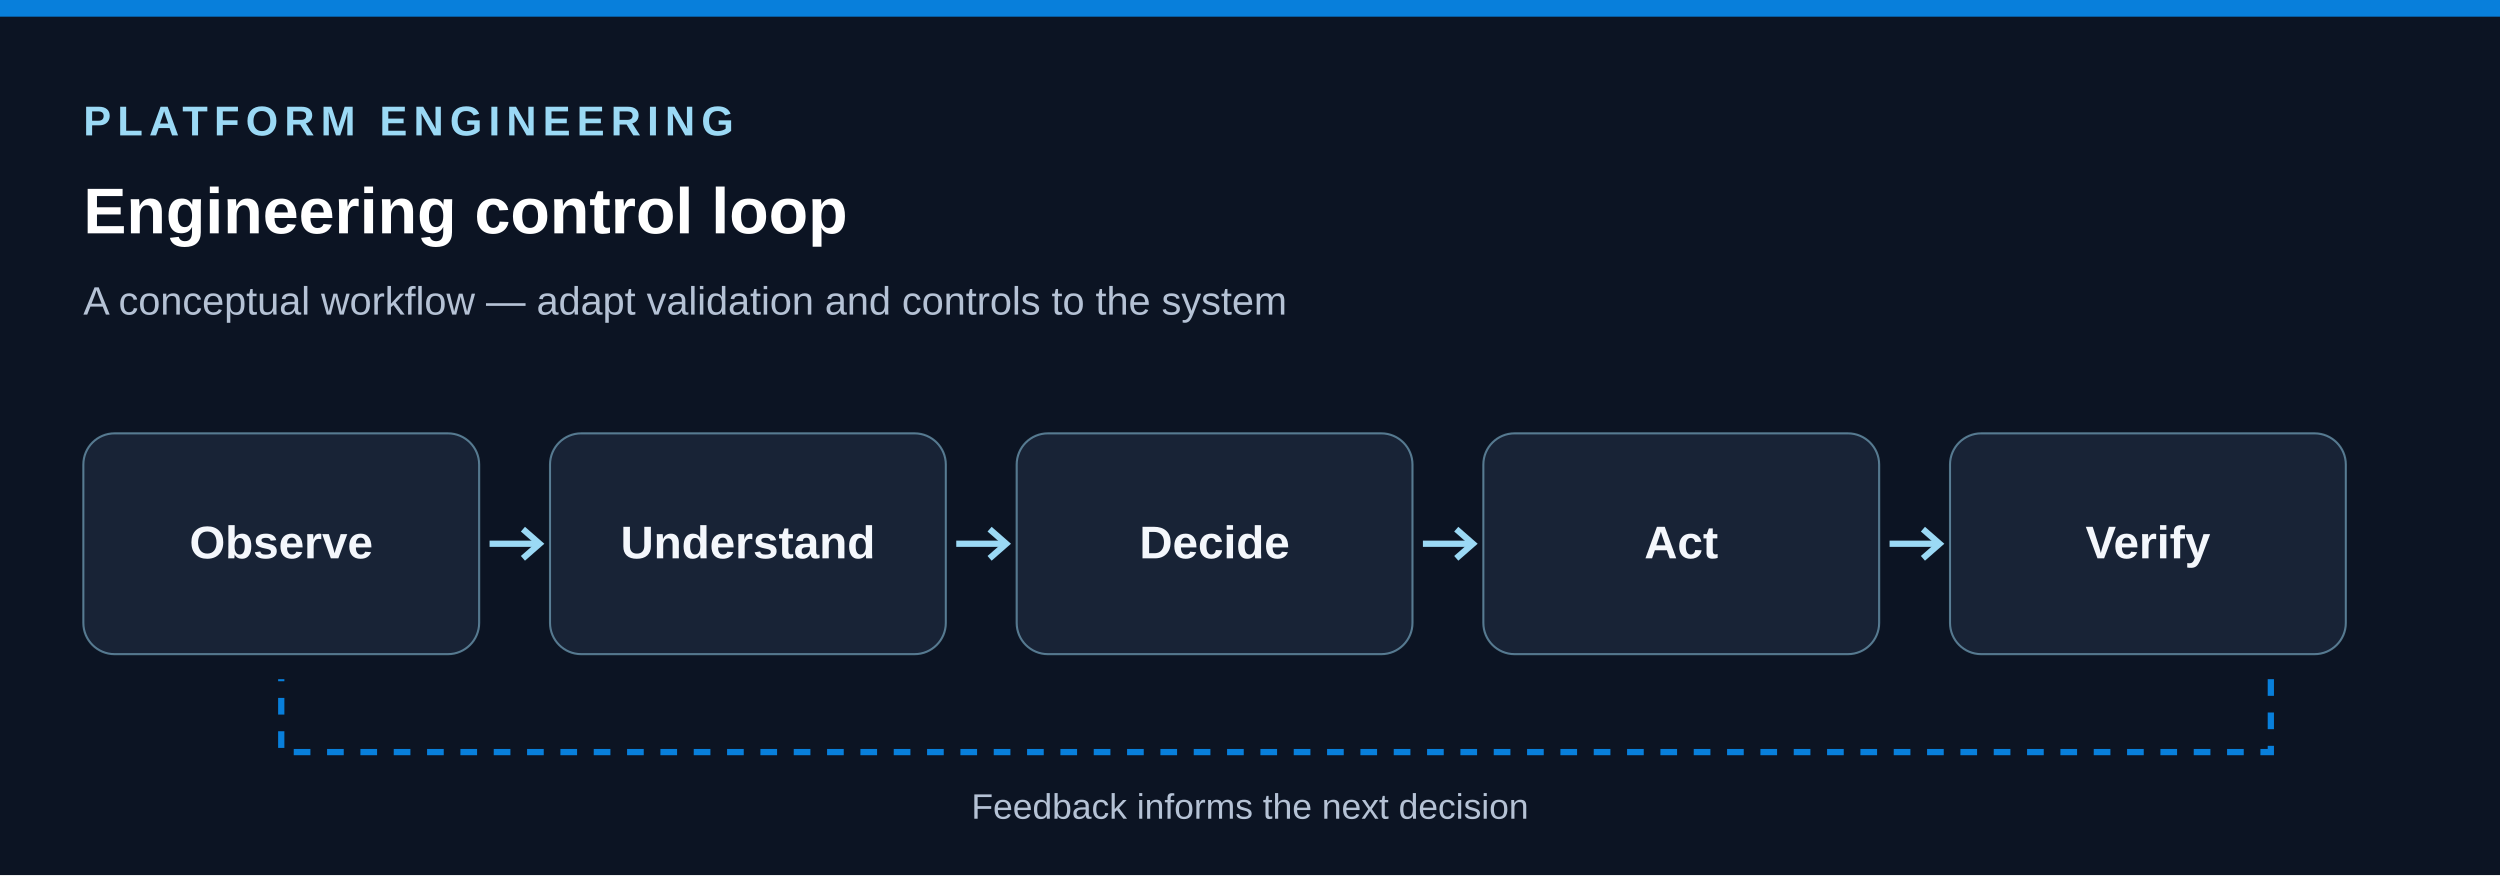
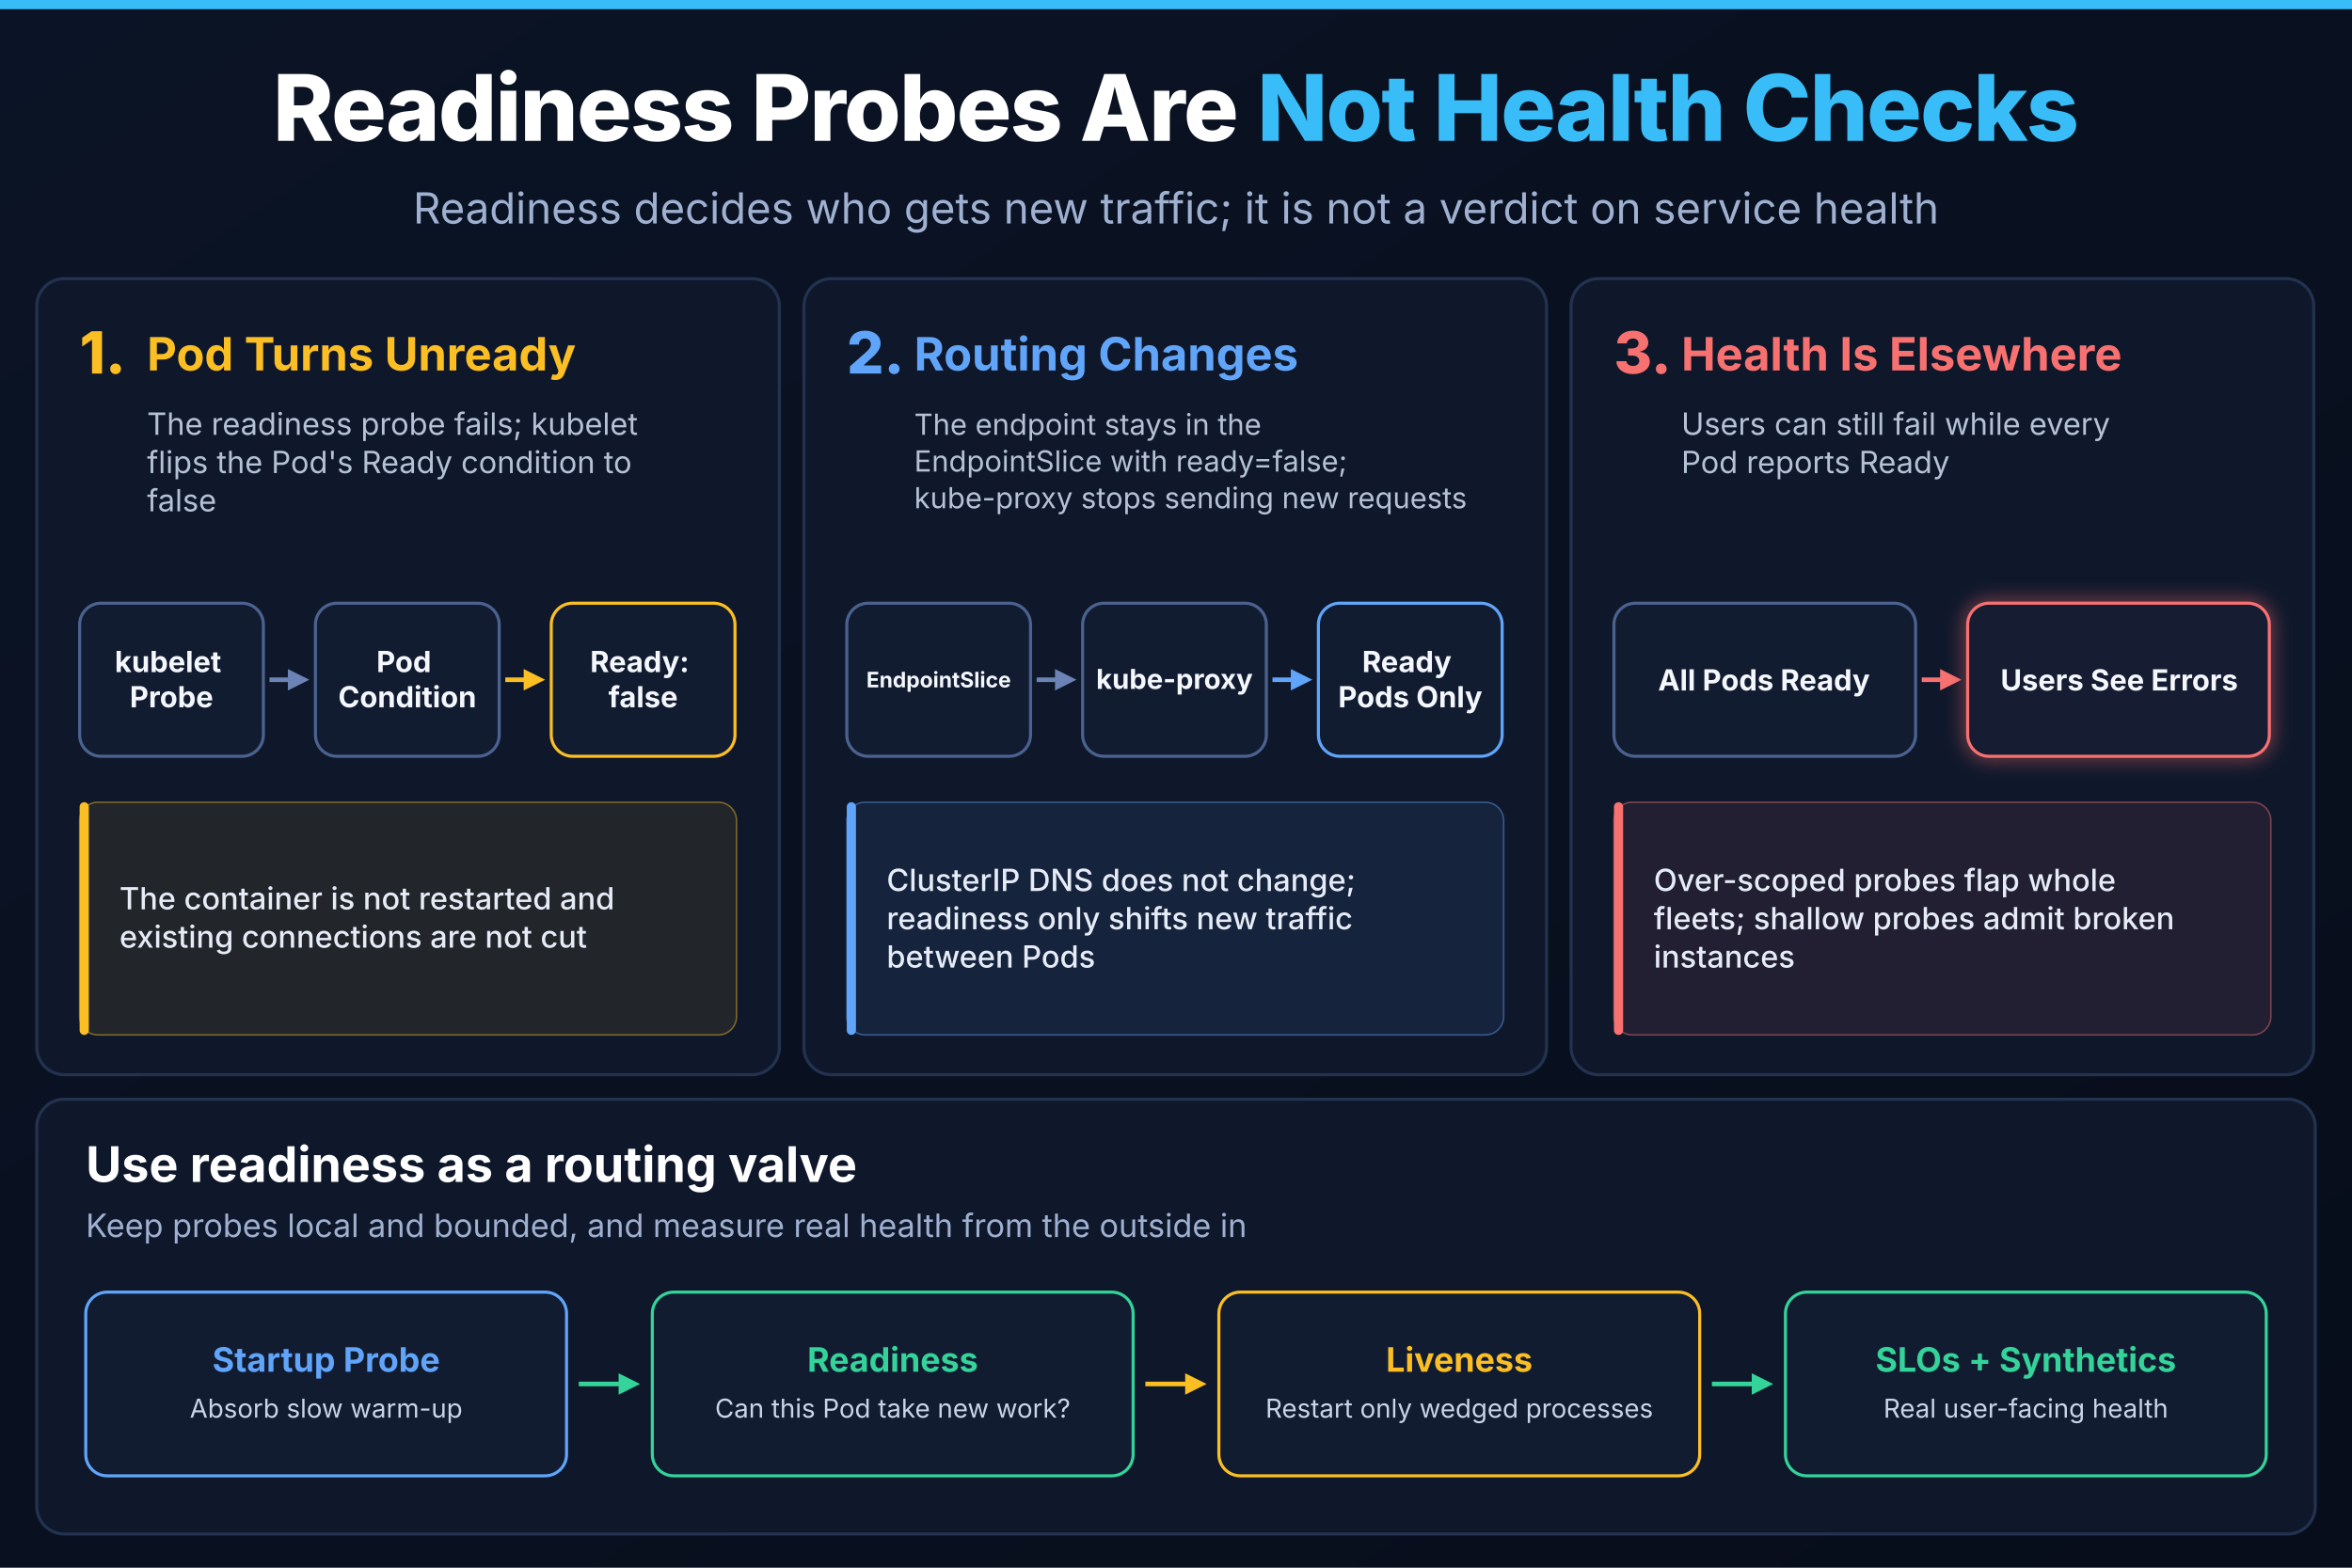
- <svg xmlns="http://www.w3.org/2000/svg" width="1200" height="420" viewBox="0 0 1200 420" role="img" aria-label="Conceptual reliability control loop for Kubernetes Readiness Probes Are Not Health Checks">
-   <rect width="1200" height="420" fill="#0c1423" />
-   <rect width="1200" height="8" fill="#087fdb" />
-   <text x="40" y="65" font-family="Arial,sans-serif" font-size="20" font-weight="bold" letter-spacing="3" fill="#9bd9f5">PLATFORM ENGINEERING</text>
-   <text x="40" y="112" font-family="Arial,sans-serif" font-size="31" font-weight="bold" fill="#ffffff">Engineering control loop</text>
-   <text x="40" y="151" font-family="Arial,sans-serif" font-size="19" fill="#b5c2d5">A conceptual workflow — adapt validation and controls to the system</text>
-   <g font-family="Arial,sans-serif">
-     <rect x="40" y="208" width="190" height="106" rx="15" fill="#182336" stroke="#9bd9f5" stroke-opacity=".5" />
-     <text x="135" y="268" fill="#f4f7fc" font-size="22" text-anchor="middle" font-weight="650">Observe</text>
-     <path d="M 235 261 h 23" stroke="#9bd9f5" stroke-width="3" />
-     <path d="M 251 254 l 8 7 -8 7" fill="none" stroke="#9bd9f5" stroke-width="3" />
-     <rect x="264" y="208" width="190" height="106" rx="15" fill="#182336" stroke="#9bd9f5" stroke-opacity=".5" />
-     <text x="359" y="268" fill="#f4f7fc" font-size="22" text-anchor="middle" font-weight="650">Understand</text>
-     <path d="M 459 261 h 23" stroke="#9bd9f5" stroke-width="3" />
-     <path d="M 475 254 l 8 7 -8 7" fill="none" stroke="#9bd9f5" stroke-width="3" />
-     <rect x="488" y="208" width="190" height="106" rx="15" fill="#182336" stroke="#9bd9f5" stroke-opacity=".5" />
-     <text x="583" y="268" fill="#f4f7fc" font-size="22" text-anchor="middle" font-weight="650">Decide</text>
-     <path d="M 683 261 h 23" stroke="#9bd9f5" stroke-width="3" />
-     <path d="M 699 254 l 8 7 -8 7" fill="none" stroke="#9bd9f5" stroke-width="3" />
-     <rect x="712" y="208" width="190" height="106" rx="15" fill="#182336" stroke="#9bd9f5" stroke-opacity=".5" />
-     <text x="807" y="268" fill="#f4f7fc" font-size="22" text-anchor="middle" font-weight="650">Act</text>
-     <path d="M 907 261 h 23" stroke="#9bd9f5" stroke-width="3" />
-     <path d="M 923 254 l 8 7 -8 7" fill="none" stroke="#9bd9f5" stroke-width="3" />
-     <rect x="936" y="208" width="190" height="106" rx="15" fill="#182336" stroke="#9bd9f5" stroke-opacity=".5" />
-     <text x="1031" y="268" fill="#f4f7fc" font-size="22" text-anchor="middle" font-weight="650">Verify</text>
-   </g>
-   <path d="M 1090 326 v 35 H 135 v -35" fill="none" stroke="#087fdb" stroke-width="3" stroke-dasharray="8 8" />
-   <text x="600" y="393" text-anchor="middle" font-family="Arial,sans-serif" font-size="17" fill="#b5c2d5">Feedback informs the next decision</text>
+ <svg xmlns="http://www.w3.org/2000/svg" width="1536" height="1024" viewBox="0 0 1536 1024" role="img" aria-label="Readiness Probes Are Not Health Checks: Readiness decides who gets new traffic; it is not a verdict on service health" font-family="Inter, 'Segoe UI', Helvetica, Arial, sans-serif">
+   <defs>
+     <linearGradient id="bg" x1="0" y1="0" x2="1" y2="1">
+       <stop offset="0" stop-color="#0b1426" />
+       <stop offset="1" stop-color="#070d1a" />
+     </linearGradient>
+     <filter id="glow" x="-30%" y="-30%" width="160%" height="160%">
+       <feGaussianBlur stdDeviation="6" result="b" />
+       <feMerge>
+         <feMergeNode in="b" />
+         <feMergeNode in="SourceGraphic" />
+       </feMerge>
+     </filter>
+   </defs>
+   <rect width="1536" height="1024" fill="url(#bg)" />
+   <rect width="1536" height="6" fill="#38bdf8" />
+   <text x="768" y="92" font-size="60" font-weight="800" fill="#ffffff" text-anchor="middle" letter-spacing="-1">Readiness Probes Are <tspan fill="#38bdf8">Not Health Checks</tspan>
+   </text>
+   <text x="768" y="146" font-size="28" font-weight="400" fill="#9fb0d0" text-anchor="middle">
+     <tspan x="768" dy="0">Readiness decides who gets new traffic; it is not a verdict on service health</tspan>
+   </text>
+   <rect x="24" y="182" width="485" height="520" rx="18" fill="#0f182b" stroke="#22324f" stroke-width="2" />
+   <text x="52" y="244" font-size="38" font-weight="800" fill="#fbbf24">1.</text>
+   <text x="96" y="242" font-size="30" font-weight="700" fill="#fbbf24" text-anchor="start">
+     <tspan x="96" dy="0">Pod Turns Unready</tspan>
+   </text>
+   <text x="96" y="284" font-size="20" font-weight="400" fill="#b5c2d5" text-anchor="start">
+     <tspan x="96" dy="0">The readiness probe fails; kubelet</tspan>
+     <tspan x="96" dy="25">flips the Pod's Ready condition to</tspan>
+     <tspan x="96" dy="25">false</tspan>
+   </text>
+   <rect x="52" y="394" width="120" height="100" rx="14" fill="#121c31" stroke="#4b6290" stroke-width="2" />
+   <text x="112" y="439" font-size="19" font-weight="650" fill="#f4f7fc" text-anchor="middle">
+     <tspan x="112" dy="0">kubelet</tspan>
+     <tspan x="112" dy="23">Probe</tspan>
+   </text>
+   <path d="M 176 444 H 192" stroke="#6b84b5" stroke-width="3" fill="none" />
+   <path d="M 188 437 L 202 444 L 188 451 Z" fill="#6b84b5" />
+   <rect x="206" y="394" width="120" height="100" rx="14" fill="#121c31" stroke="#4b6290" stroke-width="2" />
+   <text x="266" y="439" font-size="19" font-weight="650" fill="#f4f7fc" text-anchor="middle">
+     <tspan x="266" dy="0">Pod</tspan>
+     <tspan x="266" dy="23">Condition</tspan>
+   </text>
+   <path d="M 330 444 H 346" stroke="#fbbf24" stroke-width="3" fill="none" />
+   <path d="M 342 437 L 356 444 L 342 451 Z" fill="#fbbf24" />
+   <rect x="360" y="394" width="120" height="100" rx="14" fill="#121c31" stroke="#fbbf24" stroke-width="2" />
+   <text x="420" y="439" font-size="19" font-weight="650" fill="#f4f7fc" text-anchor="middle">
+     <tspan x="420" dy="0">Ready:</tspan>
+     <tspan x="420" dy="23">false</tspan>
+   </text>
+   <rect x="52" y="524" width="429" height="152" rx="12" fill="#fbbf24" fill-opacity="0.08" stroke="#fbbf24" stroke-opacity="0.45" />
+   <rect x="52" y="524" width="6" height="152" rx="3" fill="#fbbf24" />
+   <text x="78" y="594" font-size="20" font-weight="500" fill="#e6ecf7" text-anchor="start">
+     <tspan x="78" dy="0">The container is not restarted and</tspan>
+     <tspan x="78" dy="25">existing connections are not cut</tspan>
+   </text>
+   <rect x="525" y="182" width="485" height="520" rx="18" fill="#0f182b" stroke="#22324f" stroke-width="2" />
+   <text x="553" y="244" font-size="38" font-weight="800" fill="#60a5fa">2.</text>
+   <text x="597" y="242" font-size="30" font-weight="700" fill="#60a5fa" text-anchor="start">
+     <tspan x="597" dy="0">Routing Changes</tspan>
+   </text>
+   <text x="597" y="284" font-size="19" font-weight="400" fill="#b5c2d5" text-anchor="start">
+     <tspan x="597" dy="0">The endpoint stays in the</tspan>
+     <tspan x="597" dy="24">EndpointSlice with ready=false;</tspan>
+     <tspan x="597" dy="24">kube-proxy stops sending new requests</tspan>
+   </text>
+   <rect x="553" y="394" width="120" height="100" rx="14" fill="#121c31" stroke="#4b6290" stroke-width="2" />
+   <text x="613" y="449" font-size="14" font-weight="650" fill="#f4f7fc" text-anchor="middle">
+     <tspan x="613" dy="0">EndpointSlice</tspan>
+   </text>
+   <path d="M 677 444 H 693" stroke="#6b84b5" stroke-width="3" fill="none" />
+   <path d="M 689 437 L 703 444 L 689 451 Z" fill="#6b84b5" />
+   <rect x="707" y="394" width="120" height="100" rx="14" fill="#121c31" stroke="#4b6290" stroke-width="2" />
+   <text x="767" y="450" font-size="18" font-weight="650" fill="#f4f7fc" text-anchor="middle">
+     <tspan x="767" dy="0">kube-proxy</tspan>
+   </text>
+   <path d="M 831 444 H 847" stroke="#60a5fa" stroke-width="3" fill="none" />
+   <path d="M 843 437 L 857 444 L 843 451 Z" fill="#60a5fa" />
+   <rect x="861" y="394" width="120" height="100" rx="14" fill="#121c31" stroke="#60a5fa" stroke-width="2" />
+   <text x="921" y="439" font-size="19" font-weight="650" fill="#f4f7fc" text-anchor="middle">
+     <tspan x="921" dy="0">Ready</tspan>
+     <tspan x="921" dy="23">Pods Only</tspan>
+   </text>
+   <rect x="553" y="524" width="429" height="152" rx="12" fill="#60a5fa" fill-opacity="0.08" stroke="#60a5fa" stroke-opacity="0.45" />
+   <rect x="553" y="524" width="6" height="152" rx="3" fill="#60a5fa" />
+   <text x="579" y="582" font-size="20" font-weight="500" fill="#e6ecf7" text-anchor="start">
+     <tspan x="579" dy="0">ClusterIP DNS does not change;</tspan>
+     <tspan x="579" dy="25">readiness only shifts new traffic</tspan>
+     <tspan x="579" dy="25">between Pods</tspan>
+   </text>
+   <rect x="1026" y="182" width="485" height="520" rx="18" fill="#0f182b" stroke="#22324f" stroke-width="2" />
+   <text x="1054" y="244" font-size="38" font-weight="800" fill="#f87171">3.</text>
+   <text x="1098" y="242" font-size="30" font-weight="700" fill="#f87171" text-anchor="start">
+     <tspan x="1098" dy="0">Health Is Elsewhere</tspan>
+   </text>
+   <text x="1098" y="284" font-size="20" font-weight="400" fill="#b5c2d5" text-anchor="start">
+     <tspan x="1098" dy="0">Users can still fail while every</tspan>
+     <tspan x="1098" dy="25">Pod reports Ready</tspan>
+   </text>
+   <rect x="1054" y="394" width="197" height="100" rx="14" fill="#121c31" stroke="#4b6290" stroke-width="2" />
+   <text x="1152" y="451" font-size="19" font-weight="650" fill="#f4f7fc" text-anchor="middle">
+     <tspan x="1152" dy="0">All Pods Ready</tspan>
+   </text>
+   <path d="M 1255 444 H 1271" stroke="#f87171" stroke-width="3" fill="none" />
+   <path d="M 1267 437 L 1281 444 L 1267 451 Z" fill="#f87171" />
+   <rect x="1285" y="394" width="197" height="100" rx="14" fill="#121c31" stroke="#f87171" stroke-width="2" filter="url(#glow)" />
+   <text x="1384" y="451" font-size="19" font-weight="650" fill="#f4f7fc" text-anchor="middle">
+     <tspan x="1384" dy="0">Users See Errors</tspan>
+   </text>
+   <rect x="1054" y="524" width="429" height="152" rx="12" fill="#f87171" fill-opacity="0.08" stroke="#f87171" stroke-opacity="0.45" />
+   <rect x="1054" y="524" width="6" height="152" rx="3" fill="#f87171" />
+   <text x="1080" y="582" font-size="20" font-weight="500" fill="#e6ecf7" text-anchor="start">
+     <tspan x="1080" dy="0">Over-scoped probes flap whole</tspan>
+     <tspan x="1080" dy="25">fleets; shallow probes admit broken</tspan>
+     <tspan x="1080" dy="25">instances</tspan>
+   </text>
+   <rect x="24" y="718" width="1488" height="284" rx="18" fill="#0f182b" stroke="#22324f" stroke-width="2" />
+   <text x="56" y="772" font-size="32" font-weight="700" fill="#ffffff">Use readiness as a routing valve</text>
+   <text x="56" y="808" font-size="21" font-weight="400" fill="#9fb0d0" text-anchor="start">
+     <tspan x="56" dy="0">Keep probes local and bounded, and measure real health from the outside in</tspan>
+   </text>
+   <rect x="56" y="844" width="314" height="120" rx="14" fill="#121c31" stroke="#60a5fa" stroke-width="2" />
+   <text x="213" y="896" font-size="22" font-weight="700" fill="#60a5fa" text-anchor="middle">
+     <tspan x="213" dy="0">Startup Probe</tspan>
+   </text>
+   <text x="213" y="926" font-size="17" font-weight="400" fill="#c9d4e8" text-anchor="middle">
+     <tspan x="213" dy="0">Absorb slow warm-up</tspan>
+   </text>
+   <path d="M 378 904 H 408" stroke="#34d399" stroke-width="3" fill="none" />
+   <path d="M 404 897 L 418 904 L 404 911 Z" fill="#34d399" />
+   <rect x="426" y="844" width="314" height="120" rx="14" fill="#121c31" stroke="#34d399" stroke-width="2" />
+   <text x="583" y="896" font-size="22" font-weight="700" fill="#34d399" text-anchor="middle">
+     <tspan x="583" dy="0">Readiness</tspan>
+   </text>
+   <text x="583" y="926" font-size="17" font-weight="400" fill="#c9d4e8" text-anchor="middle">
+     <tspan x="583" dy="0">Can this Pod take new work?</tspan>
+   </text>
+   <path d="M 748 904 H 778" stroke="#fbbf24" stroke-width="3" fill="none" />
+   <path d="M 774 897 L 788 904 L 774 911 Z" fill="#fbbf24" />
+   <rect x="796" y="844" width="314" height="120" rx="14" fill="#121c31" stroke="#fbbf24" stroke-width="2" />
+   <text x="953" y="896" font-size="22" font-weight="700" fill="#fbbf24" text-anchor="middle">
+     <tspan x="953" dy="0">Liveness</tspan>
+   </text>
+   <text x="953" y="926" font-size="17" font-weight="400" fill="#c9d4e8" text-anchor="middle">
+     <tspan x="953" dy="0">Restart only wedged processes</tspan>
+   </text>
+   <path d="M 1118 904 H 1148" stroke="#34d399" stroke-width="3" fill="none" />
+   <path d="M 1144 897 L 1158 904 L 1144 911 Z" fill="#34d399" />
+   <rect x="1166" y="844" width="314" height="120" rx="14" fill="#121c31" stroke="#34d399" stroke-width="2" />
+   <text x="1323" y="896" font-size="22" font-weight="700" fill="#34d399" text-anchor="middle">
+     <tspan x="1323" dy="0">SLOs + Synthetics</tspan>
+   </text>
+   <text x="1323" y="926" font-size="17" font-weight="400" fill="#c9d4e8" text-anchor="middle">
+     <tspan x="1323" dy="0">Real user-facing health</tspan>
+   </text>
</svg>
